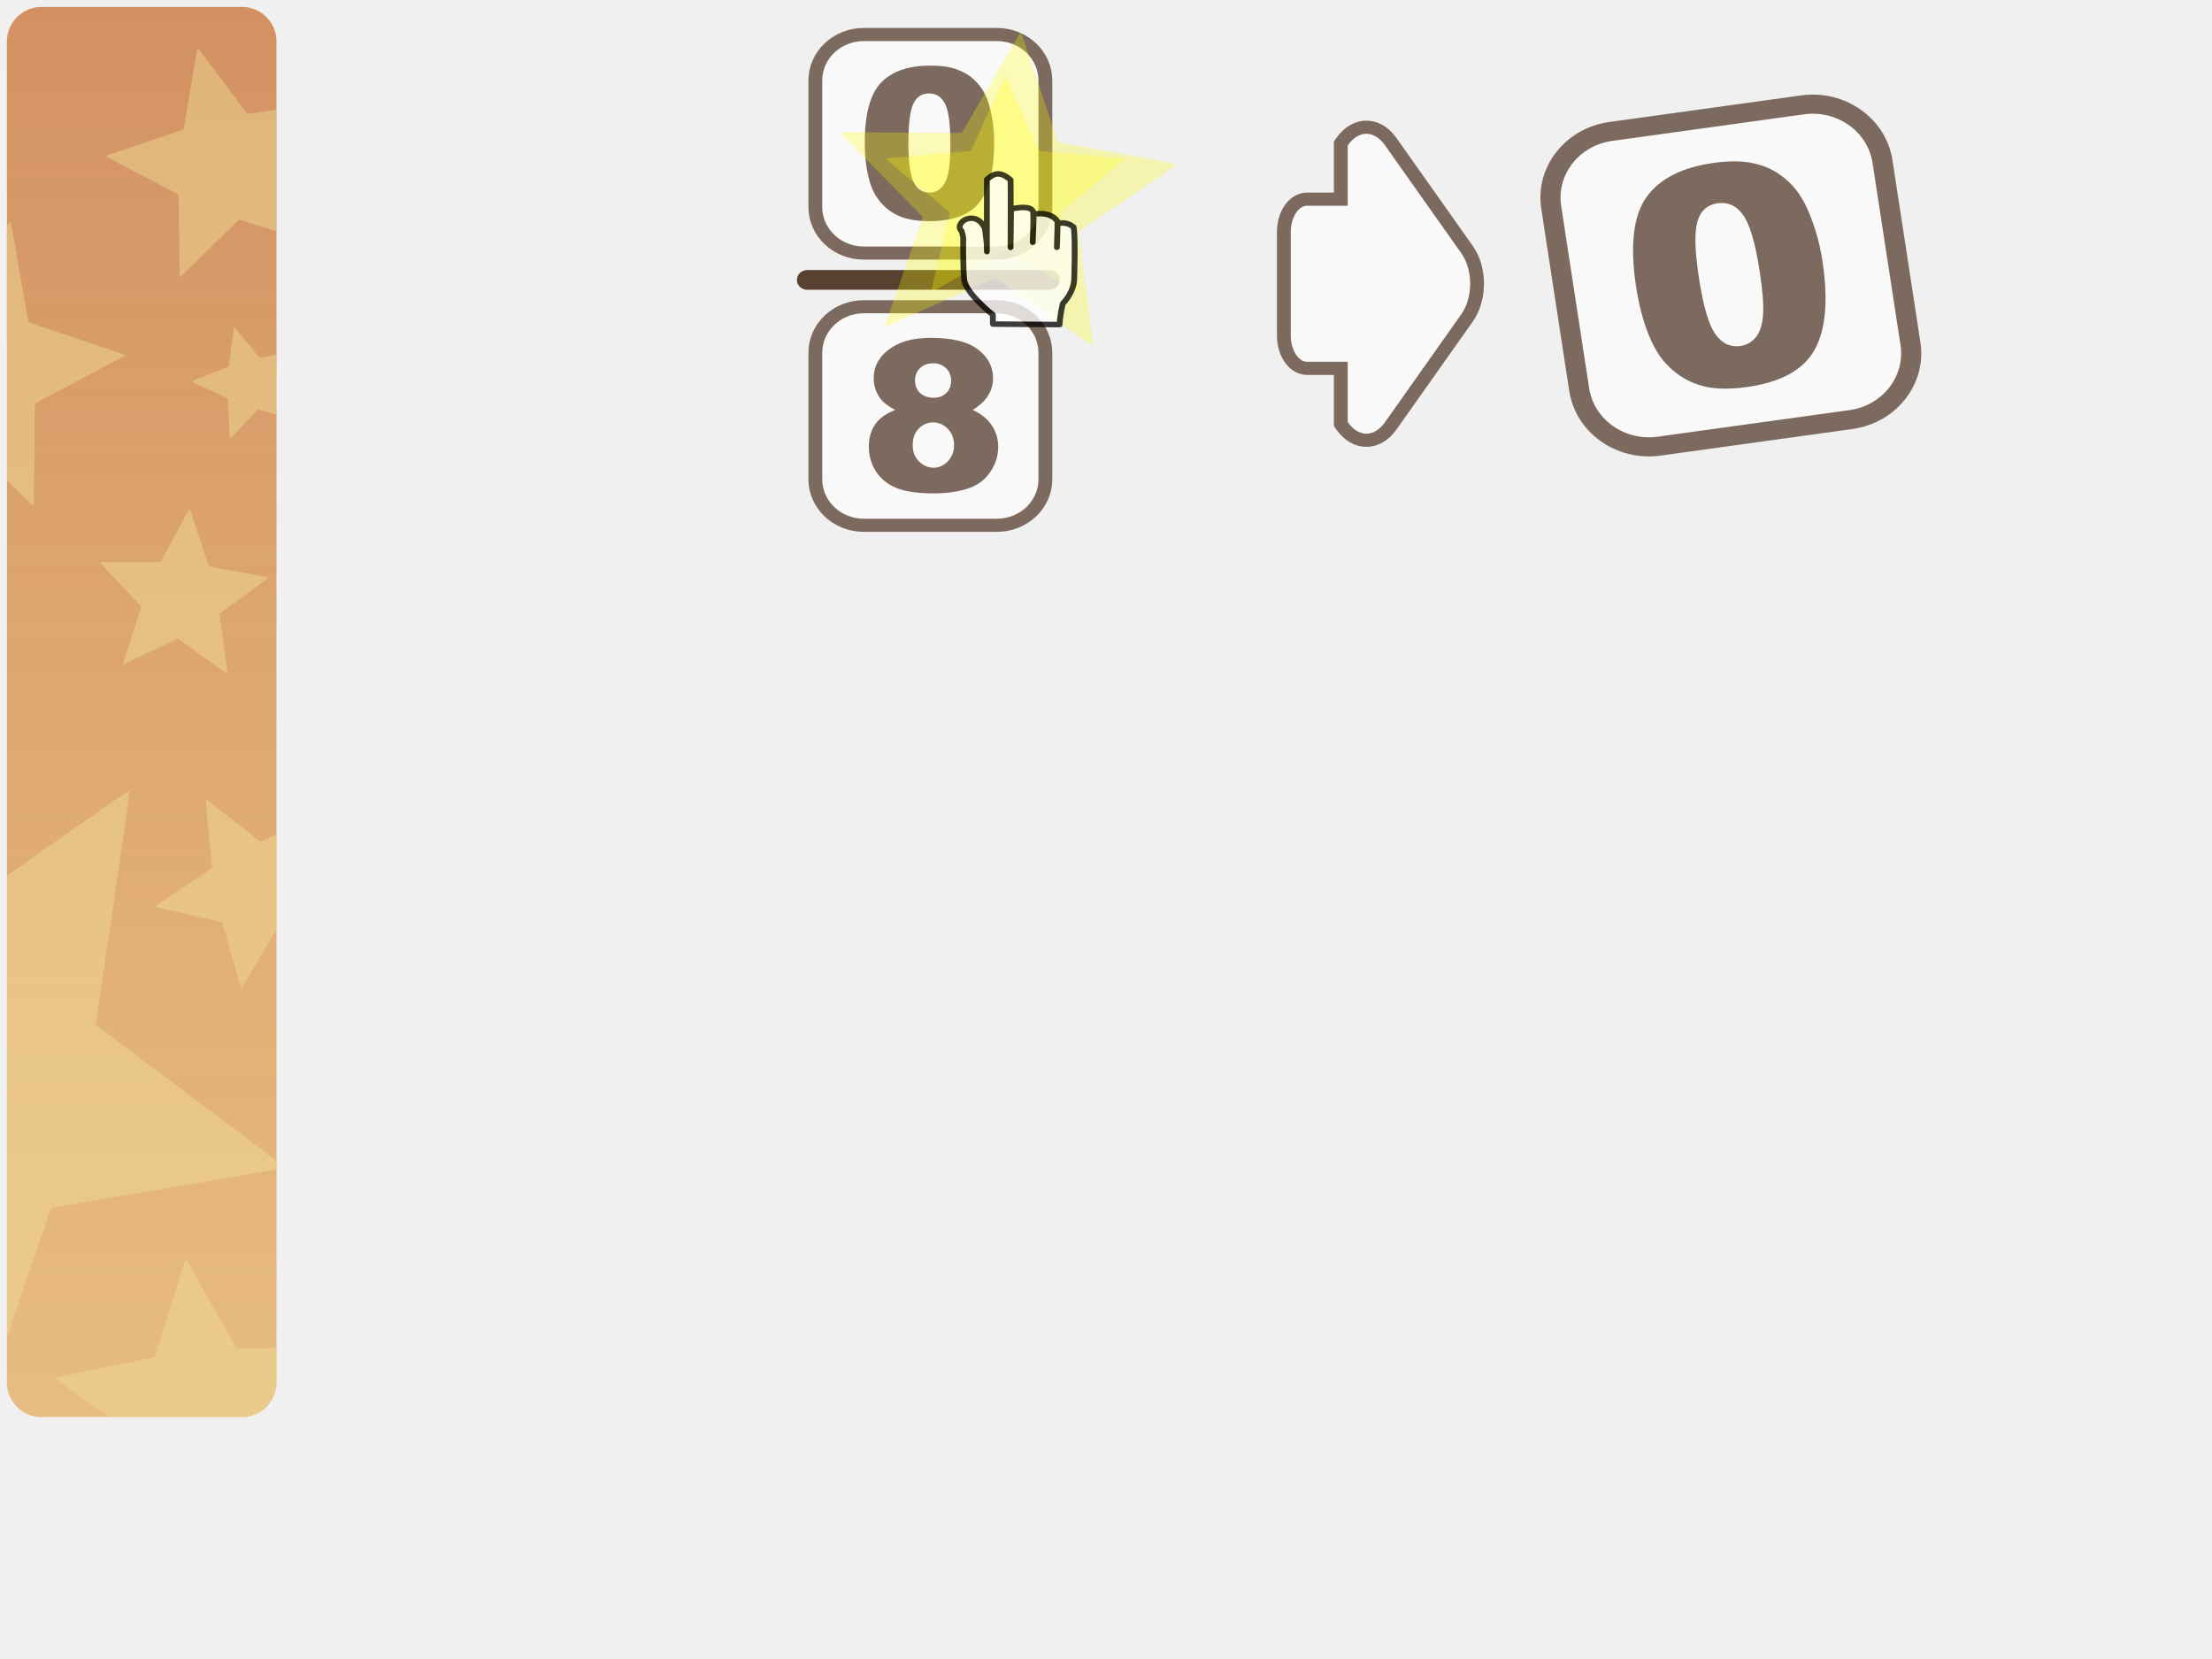
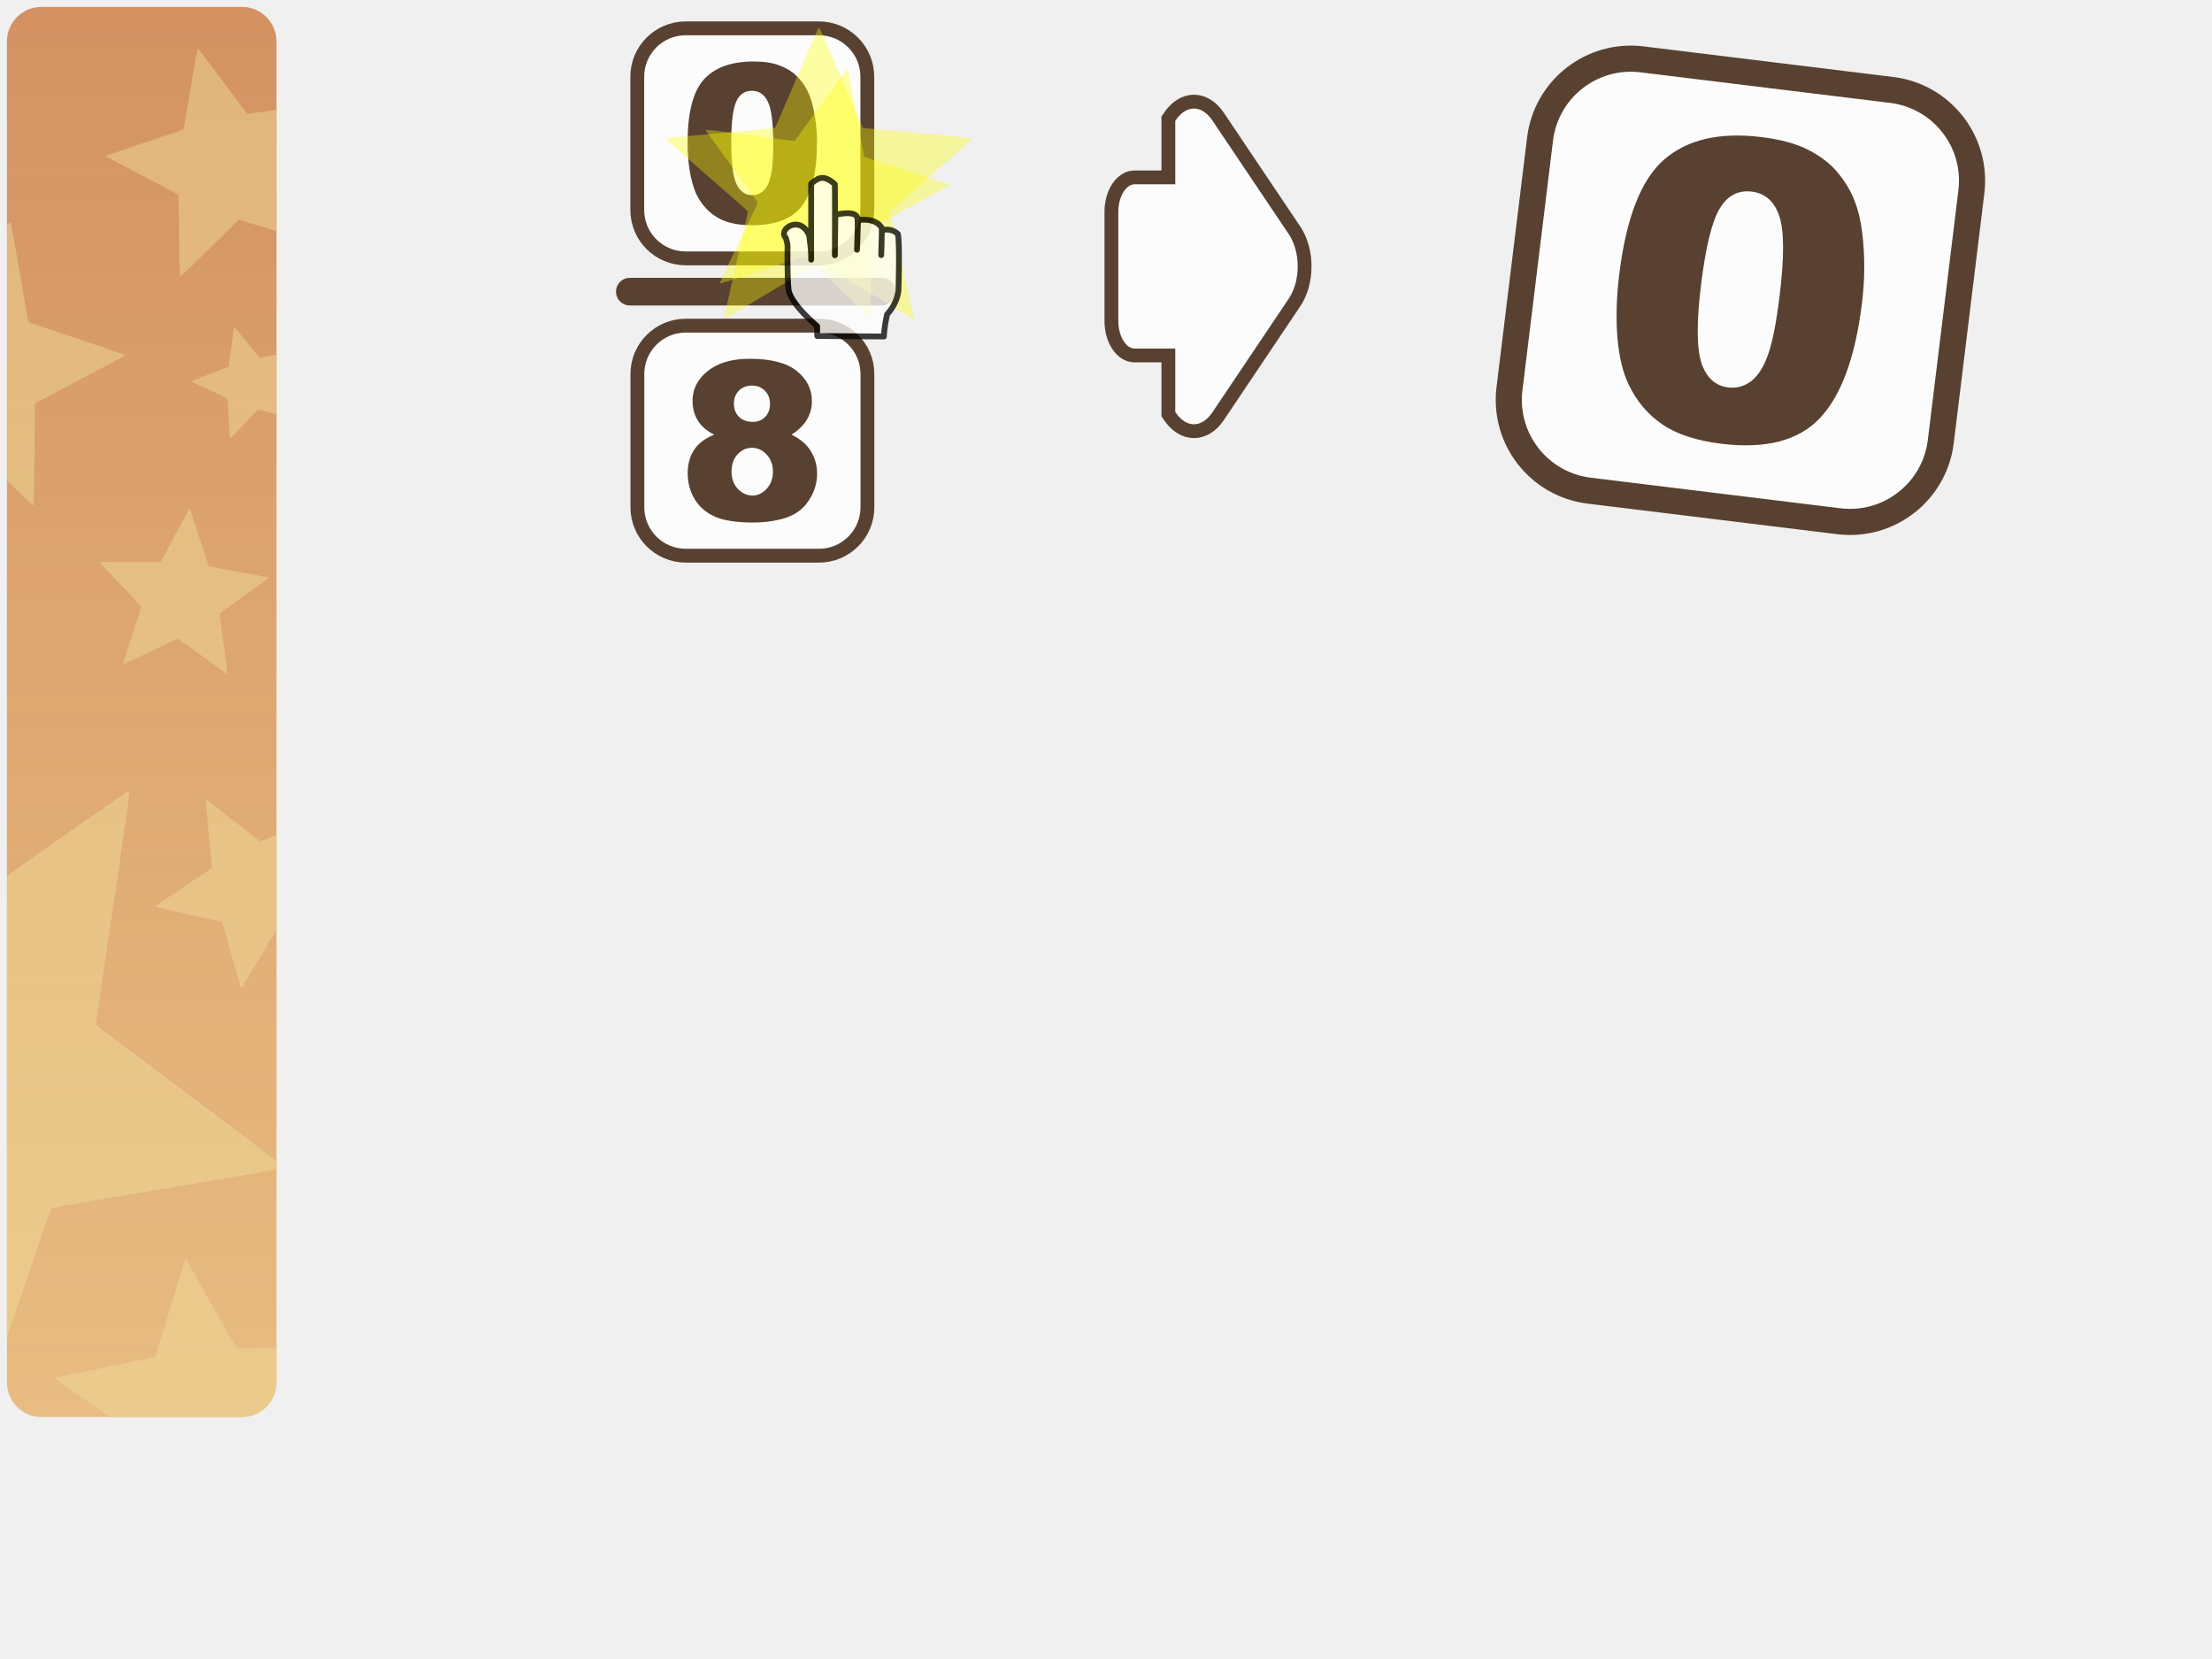
<svg xmlns="http://www.w3.org/2000/svg" xmlns:xlink="http://www.w3.org/1999/xlink" version="1.0" width="100%" height="100%" viewBox="0 0 640 480" id="equation" style="display:inline">
  <defs id="defs4">
    <linearGradient id="lg3412">
      <stop id="s3414" style="stop-color:#d39162;stop-opacity:1" offset="0" />
      <stop id="s3416" style="stop-color:#e5ad62;stop-opacity:0.78" offset="1" />
    </linearGradient>
    <linearGradient x1="41" y1="2" x2="41" y2="410" id="lg3418" xlink:href="#lg3412" gradientUnits="userSpaceOnUse" />
  </defs>
  <g id="source">
    <rect width="78" height="408" ry="10" x="2" y="2" id="rect6" style="fill:url(#lg3418);fill-opacity:1" />
-     <path d="M 57.21,14 C 56.98,14.05 53.24,37.22 53.09,37.40 C 52.93,37.58 30.67,44.95 30.65,45.18 C 30.63,45.42 51.50,56.14 51.62,56.34 C 51.74,56.54 51.87,80.00 52.09,80.09 C 52.31,80.18 68.95,63.64 69.18,63.59 C 69.29,63.56 74.58,65.22 80,66.90 L 80,31.75 C 75.57,32.39 71.64,32.97 71.56,32.93 C 71.34,32.84 57.44,13.94 57.21,14 z M 3,64.09 C 2.96,64.08 2.57,64.57 2,65.31 L 2,139 C 6.01,142.89 9.57,146.32 9.68,146.28 C 9.96,146.16 10.00,117.00 10.15,116.75 C 10.31,116.49 36.24,103.07 36.21,102.78 C 36.19,102.48 8.44,93.41 8.25,93.18 C 8.05,92.96 3.28,64.16 3,64.09 z M 67.75,94.59 C 67.63,94.62 66.25,106.00 66.18,106.09 C 66.11,106.18 55.41,110.22 55.40,110.34 C 55.40,110.45 65.81,115.24 65.87,115.34 C 65.93,115.43 66.45,126.89 66.56,126.93 C 66.67,126.97 74.45,118.56 74.56,118.53 C 74.61,118.51 77.30,119.22 80,119.93 L 80,102.62 C 77.64,103.07 75.17,103.54 75.12,103.53 C 75.01,103.49 67.86,94.56 67.75,94.59 z M 54.87,147.15 C 54.69,147.14 46.58,162.47 46.43,162.56 C 46.28,162.65 28.91,162.52 28.84,162.68 C 28.77,162.84 40.83,175.32 40.87,175.5 C 40.91,175.67 35.43,192.13 35.56,192.25 C 35.69,192.36 51.29,184.76 51.46,184.78 C 51.64,184.79 65.63,195.09 65.78,195 C 65.93,194.90 63.49,177.72 63.56,177.56 C 63.63,177.40 77.75,167.29 77.71,167.12 C 77.67,166.95 60.56,163.95 60.43,163.84 C 60.30,163.72 55.05,147.17 54.87,147.15 z M 37.37,228.90 C 37.02,228.69 17.94,242.16 2,253.40 L 2,386.93 C 8.02,369.30 14.61,349.80 14.90,349.56 C 15.37,349.16 68.92,340.57 80,338.34 L 80,336 C 70.07,328.13 28.00,297.05 27.78,296.5 C 27.52,295.86 37.95,229.26 37.37,228.90 z M 59.56,231.25 C 59.38,231.34 61.39,250.94 61.31,251.12 C 61.22,251.30 44.77,262.11 44.81,262.31 C 44.84,262.50 64.10,266.67 64.25,266.81 C 64.39,266.94 69.61,285.94 69.81,285.96 C 70.00,285.99 79.55,269.56 80,269 L 80,241.5 C 77.46,242.59 75.37,243.47 75.31,243.46 C 75.11,243.44 59.73,231.15 59.56,231.25 z M 53.71,364.37 C 53.42,364.40 45.06,392.45 44.84,392.65 C 44.62,392.85 15.90,398.39 15.84,398.68 C 15.80,398.86 24.67,405.07 31.71,410 L 70,410 C 75.54,410 80,405.54 80,400 L 80,389.96 C 73.99,390.07 68.54,390.15 68.43,390.09 C 68.18,389.94 54.01,364.34 53.71,364.37 z" id="p3562" style="opacity:0.76;fill:#eedd99;fill-opacity:0.60;fill-rule:nonzero;stroke:none;marker:none;visibility:visible;display:inline;overflow:visible;enable-background:accumulate" />
+     <path d="M 57.21,14 C 56.98,14.05 53.24,37.22 53.09,37.4 C 52.93,37.58 30.67,44.95 30.65,45.18 C 30.63,45.42 51.5,56.14 51.62,56.34 C 51.74,56.54 51.87,80 52.09,80.09 C 52.31,80.18 68.95,63.64 69.18,63.59 C 69.29,63.56 74.58,65.22 80,66.9 L 80,31.75 C 75.57,32.39 71.64,32.97 71.56,32.93 C 71.34,32.84 57.44,13.94 57.21,14 z M 3,64.09 C 2.96,64.08 2.57,64.57 2,65.31 L 2,139 C 6.01,142.89 9.57,146.32 9.68,146.28 C 9.96,146.16 10,117 10.15,116.75 C 10.31,116.49 36.24,103.07 36.21,102.78 C 36.19,102.48 8.44,93.41 8.25,93.18 C 8.05,92.96 3.28,64.16 3,64.09 z M 67.75,94.59 C 67.63,94.62 66.25,106 66.18,106.09 C 66.11,106.18 55.41,110.22 55.4,110.34 C 55.4,110.45 65.81,115.24 65.87,115.34 C 65.93,115.43 66.45,126.89 66.56,126.93 C 66.67,126.97 74.45,118.56 74.56,118.53 C 74.61,118.51 77.3,119.22 80,119.93 L 80,102.62 C 77.64,103.07 75.17,103.54 75.12,103.53 C 75.01,103.49 67.86,94.56 67.75,94.59 z M 54.87,147.15 C 54.69,147.14 46.58,162.47 46.43,162.56 C 46.28,162.65 28.91,162.52 28.84,162.68 C 28.77,162.84 40.83,175.32 40.87,175.5 C 40.91,175.67 35.43,192.13 35.56,192.25 C 35.69,192.36 51.29,184.76 51.46,184.78 C 51.64,184.79 65.63,195.09 65.78,195 C 65.93,194.9 63.49,177.72 63.56,177.56 C 63.63,177.4 77.75,167.29 77.71,167.12 C 77.67,166.95 60.56,163.95 60.43,163.84 C 60.3,163.72 55.05,147.17 54.87,147.15 z M 37.37,228.9 C 37.02,228.69 17.94,242.16 2,253.4 L 2,386.93 C 8.02,369.3 14.61,349.8 14.9,349.56 C 15.37,349.16 68.92,340.57 80,338.34 L 80,336 C 70.07,328.13 28,297.05 27.78,296.5 C 27.52,295.86 37.95,229.26 37.37,228.9 z M 59.56,231.25 C 59.38,231.34 61.39,250.94 61.31,251.12 C 61.22,251.3 44.77,262.11 44.81,262.31 C 44.84,262.5 64.1,266.67 64.25,266.81 C 64.39,266.94 69.61,285.94 69.81,285.96 C 70,285.99 79.55,269.56 80,269 L 80,241.5 C 77.46,242.59 75.37,243.47 75.31,243.46 C 75.11,243.44 59.73,231.15 59.56,231.25 z M 53.71,364.37 C 53.42,364.4 45.06,392.45 44.84,392.65 C 44.62,392.85 15.9,398.39 15.84,398.68 C 15.8,398.86 24.67,405.07 31.71,410 L 70,410 C 75.54,410 80,405.54 80,400 L 80,389.96 C 73.99,390.07 68.54,390.15 68.43,390.09 C 68.18,389.94 54.01,364.34 53.71,364.37 z" id="p3562" style="opacity:0.76;fill:#eedd99;fill-opacity:0.6;fill-rule:nonzero;stroke:none;marker:none;visibility:visible;display:inline;overflow:visible;enable-background:accumulate" />
  </g>
-   <g id="template" style="display:none;">
-     <path d="M 9.72e-07,-37.44 C 0.24,-37.44 9.69,-14.92 9.89,-14.78 C 10.09,-14.63 34.42,-12.61 34.50,-12.37 C 34.58,-12.14 16.08,3.79 16.00,4.03 C 15.93,4.26 21.52,28.03 21.32,28.18 C 21.12,28.32 0.24,15.66 6.60e-08,15.66 C -0.24,15.66 -21.12,28.32 -21.32,28.18 C -21.52,28.03 -15.93,4.26 -16.00,4.03 C -16.08,3.79 -34.58,-12.14 -34.50,-12.37 C -34.42,-12.61 -10.09,-14.63 -9.89,-14.78 C -9.69,-14.92 -0.24,-37.44 9.72e-07,-37.44 z" id="p2400" style="opacity:0.76;fill:#ffff00;fill-opacity:0.35;fill-rule:nonzero;stroke:none;marker:none;visibility:visible;display:inline;overflow:visible;enable-background:accumulate" />
-     <path d="M -8.19,12.28 C -8.19,11.71 -8.21,9.45 -8.21,9.45 C -8.21,9.45 -16.06,2.89 -16.49,-1.24 C -16.92,-5.37 -16.77,-13.79 -16.77,-13.79 C -16.77,-13.79 -16.74,-14.29 -17.25,-16.07 C -19.76,-18.54 -13.10,-23.03 -10.50,-16.79 C -9.93,-12.22 -9.91,-11.80 -9.93,-9.80 C -9.93,-9.08 -9.96,-29.16 -9.93,-31.77 C -8.34,-33.10 -6.58,-34.84 -3.08,-31.62 C -3.00,-29.68 -3.08,-11.08 -3.08,-11.08 L -2.94,-22.78 C -2.94,-22.78 3.33,-24.35 3.47,-21.64 C 3.62,-18.93 3.33,-12.65 3.33,-12.65 L 3.62,-21.21 C 3.62,-21.21 8.50,-22.25 10.50,-18.97 C 10.49,-14.68 10.33,-11.11 10.33,-11.11 C 10.33,-11.11 10.31,-11.48 10.53,-18.31 C 10.67,-18.31 13.03,-19.21 15.17,-17.22 C 15.74,-14.08 15.32,-1.09 15.32,-1.09 C 15.32,-1.09 15.28,2.46 12.03,6.03 C 11.12,10.11 11.11,12.43 11.11,12.43 L -8.19,12.28 z" id="p3179" style="opacity:0.76;fill:#ffffff;fill-rule:evenodd;stroke:#000000;stroke-width:1.68px;stroke-linecap:butt;stroke-linejoin:round;stroke-opacity:1;display:inline" />
-     <path d="M 1.77,36.41 C -0.75,36.41 -3.27,37.86 -5.21,40.74 L -5.63,41.36 L -5.63,58.33 L -15.41,58.33 C -19.12,58.33 -22.11,62.78 -22.11,68.30 L -22.11,99.87 C -22.11,105.39 -19.12,109.85 -15.41,109.85 L -5.63,109.85 L -5.63,126.81 L -5.21,127.44 C -1.33,133.20 4.89,133.20 8.76,127.44 L 30.89,94.49 C 34.76,88.72 34.76,79.45 30.89,73.68 L 8.76,40.74 C 6.82,37.86 4.30,36.41 1.77,36.41 z" id="p3214" style="opacity:0.76;fill:#ffffff;fill-opacity:0.78;fill-rule:nonzero;stroke:#584131;stroke-width:4;stroke-linecap:round;stroke-linejoin:miter;marker:none;stroke-miterlimit:4;stroke-dasharray:none;stroke-dashoffset:0;stroke-opacity:1;visibility:visible;display:inline;overflow:visible;enable-background:accumulate" />
-     <g transform="translate(-218.39,200.87)" id="g3376" style="opacity:0.76;display:inline">
-       <rect width="66.56" height="66.56" ry="14.01" x="224.23" y="45.54" id="r3378" style="fill:#ffffff;fill-opacity:0.78;fill-rule:nonzero;stroke:#584131;stroke-width:4;stroke-linecap:round;stroke-linejoin:miter;marker:none;stroke-miterlimit:4;stroke-dasharray:none;stroke-dashoffset:0;stroke-opacity:1;visibility:visible;display:inline;overflow:visible;enable-background:accumulate" />
-       <path d="M 265.38,54.95 L 265.38,101.54 L 252.51,101.54 L 252.51,71.01 C 250.42,72.59 248.40,73.87 246.45,74.85 C 244.51,75.83 242.07,76.77 239.13,77.67 L 239.13,67.23 C 243.47,65.83 246.83,64.15 249.23,62.20 C 251.62,60.24 253.50,57.82 254.85,54.95 L 265.38,54.95" id="text3382" style="font-size:64px;font-style:normal;font-variant:normal;font-weight:normal;font-stretch:normal;text-align:start;line-height:80.00%;writing-mode:lr-tb;text-anchor:start;opacity:1;fill:#584131;fill-opacity:1;fill-rule:nonzero;stroke:none;marker:none;visibility:visible;display:inline;overflow:visible;enable-background:accumulate;font-family:Arial Black;-inkscape-font-specification:Arial Black" />
+   <path d="M 345.442,29.403 C 342.922,29.403 340.402,30.853 338.462,33.733 L 338.042,34.353 L 338.042,51.323 L 328.262,51.323 C 324.552,51.323 321.562,55.773 321.562,61.293 L 321.562,92.863 C 321.562,98.383 324.552,102.843 328.262,102.843 L 338.042,102.843 L 338.042,119.803 L 338.462,120.433 C 342.342,126.193 348.562,126.193 352.432,120.433 L 374.562,87.483 C 378.432,81.713 378.432,72.443 374.562,66.673 L 352.432,33.733 C 350.492,30.853 347.972,29.403 345.442,29.403 z" id="path3323" style="opacity:1;fill:#ffffff;fill-opacity:0.78;fill-rule:nonzero;stroke:#584131;stroke-width:4;stroke-linecap:round;stroke-linejoin:miter;marker:none;stroke-miterlimit:4;stroke-dasharray:none;stroke-dashoffset:0;stroke-opacity:1;visibility:visible;overflow:visible;enable-background:accumulate" />
+   <g transform="translate(27.70049,0)" id="g3642">
+     <path d="M 154.528,84.382 L 227.387,84.382" id="path3640" style="fill:none;fill-rule:evenodd;stroke:#584131;stroke-width:8;stroke-linecap:round;stroke-linejoin:miter;stroke-miterlimit:4;stroke-dasharray:none;stroke-opacity:1" />
+     <g transform="translate(350.5819,-272.4841)" id="g3629">
+       <rect width="66.56" height="66.56" ry="14.01" x="-193.87" y="366.701" id="rect3631" style="opacity:1;fill:#ffffff;fill-opacity:0.78;fill-rule:nonzero;stroke:#584131;stroke-width:4;stroke-linecap:round;stroke-linejoin:miter;marker:none;stroke-miterlimit:4;stroke-dasharray:none;stroke-dashoffset:0;stroke-opacity:1;visibility:visible;overflow:visible;enable-background:accumulate" />
+       <path d="M -171.652,398.262 C -173.652,397.2 -175.11,396.012 -176.027,394.7 C -177.277,392.908 -177.902,390.846 -177.902,388.512 C -177.902,384.679 -176.1,381.544 -172.496,379.106 C -169.683,377.231 -165.965,376.294 -161.34,376.294 C -155.215,376.294 -150.694,377.46 -147.777,379.794 C -144.84,382.127 -143.371,385.064 -143.371,388.606 C -143.371,390.669 -143.954,392.596 -145.121,394.387 C -145.996,395.721 -147.371,397.012 -149.246,398.262 C -146.767,399.45 -144.923,401.023 -143.715,402.981 C -142.485,404.939 -141.871,407.106 -141.871,409.481 C -141.871,411.773 -142.402,413.919 -143.465,415.919 C -144.506,417.898 -145.798,419.429 -147.34,420.512 C -148.86,421.596 -150.767,422.387 -153.058,422.887 C -155.329,423.408 -157.756,423.669 -160.34,423.669 C -165.194,423.669 -168.902,423.096 -171.465,421.95 C -174.027,420.804 -175.975,419.117 -177.308,416.887 C -178.642,414.658 -179.308,412.169 -179.308,409.419 C -179.308,406.731 -178.683,404.46 -177.433,402.606 C -176.183,400.731 -174.256,399.283 -171.652,398.262 M -165.933,389.262 C -165.933,390.846 -165.444,392.127 -164.465,393.106 C -163.465,394.064 -162.142,394.544 -160.496,394.544 C -159.037,394.544 -157.84,394.064 -156.902,393.106 C -155.965,392.148 -155.496,390.908 -155.496,389.387 C -155.496,387.804 -155.985,386.523 -156.965,385.544 C -157.944,384.544 -159.194,384.044 -160.715,384.044 C -162.256,384.044 -163.517,384.533 -164.496,385.512 C -165.454,386.471 -165.933,387.721 -165.933,389.262 M -166.621,408.981 C -166.621,411.002 -166.006,412.658 -164.777,413.95 C -163.548,415.221 -162.142,415.856 -160.558,415.856 C -159.037,415.856 -157.673,415.21 -156.465,413.919 C -155.256,412.606 -154.652,410.95 -154.652,408.95 C -154.652,406.929 -155.267,405.273 -156.496,403.981 C -157.704,402.689 -159.11,402.044 -160.715,402.044 C -162.298,402.044 -163.683,402.669 -164.871,403.919 C -166.037,405.169 -166.621,406.856 -166.621,408.981" id="path3633" style="font-size:64px;font-style:normal;font-variant:normal;font-weight:normal;font-stretch:normal;text-align:start;line-height:80%;writing-mode:lr-tb;text-anchor:start;fill:#584131;fill-opacity:1;stroke:none;stroke-width:1px;stroke-linecap:butt;stroke-linejoin:miter;stroke-opacity:1;font-family:Arial Black;-inkscape-font-specification:Arial Black" />
    </g>
-     <g transform="translate(-213.72,112.11)" id="g3219" style="opacity:0.76;display:inline">
-       <rect width="66.56" height="66.56" ry="14.01" x="224.23" y="45.54" id="r3221" style="fill:#ffffff;fill-opacity:0.78;fill-rule:nonzero;stroke:#584131;stroke-width:4;stroke-linecap:round;stroke-linejoin:miter;marker:none;stroke-miterlimit:4;stroke-dasharray:none;stroke-dashoffset:0;stroke-opacity:1;visibility:visible;display:inline;overflow:visible;enable-background:accumulate" />
-       <path d="M 238.53,78.51 C 238.53,69.80 240.09,63.71 243.22,60.23 C 246.37,56.75 251.15,55.01 257.56,55.01 C 260.65,55.01 263.18,55.39 265.16,56.16 C 267.14,56.91 268.75,57.90 270.00,59.13 C 271.25,60.34 272.23,61.62 272.94,62.98 C 273.67,64.31 274.25,65.87 274.69,67.66 C 275.54,71.08 275.97,74.64 275.97,78.35 C 275.97,86.66 274.56,92.75 271.75,96.60 C 268.94,100.46 264.09,102.38 257.22,102.38 C 253.37,102.38 250.25,101.77 247.88,100.54 C 245.50,99.31 243.55,97.51 242.03,95.13 C 240.93,93.44 240.06,91.14 239.44,88.23 C 238.83,85.29 238.53,82.05 238.53,78.51 M 251.16,78.54 C 251.16,84.37 251.67,88.36 252.69,90.51 C 253.73,92.63 255.23,93.69 257.19,93.69 C 258.48,93.69 259.59,93.25 260.53,92.35 C 261.49,91.43 262.19,90.00 262.63,88.04 C 263.08,86.08 263.31,83.03 263.31,78.88 C 263.31,72.80 262.79,68.72 261.75,66.63 C 260.73,64.53 259.19,63.48 257.13,63.48 C 255.02,63.48 253.50,64.55 252.56,66.69 C 251.63,68.82 251.16,72.77 251.16,78.54" id="p3223" style="font-size:64px;font-style:normal;font-variant:normal;font-weight:normal;font-stretch:normal;text-align:start;line-height:80.00%;writing-mode:lr-tb;text-anchor:start;fill:#584131;fill-opacity:1;stroke:none;font-family:Arial Black;-inkscape-font-specification:Arial Black" />
+     <g transform="translate(268.7985,-436.7499)" id="g3617">
+       <rect width="66.56" height="66.56" ry="14.01" x="-112.118" y="444.949" id="rect3619" style="opacity:1;fill:#ffffff;fill-opacity:0.78;fill-rule:nonzero;stroke:#584131;stroke-width:4;stroke-linecap:round;stroke-linejoin:miter;marker:none;stroke-miterlimit:4;stroke-dasharray:none;stroke-dashoffset:0;stroke-opacity:1;visibility:visible;overflow:visible;enable-background:accumulate" />
+       <path d="M -97.558,478.044 C -97.558,469.334 -95.998,463.244 -92.868,459.764 C -89.718,456.284 -84.938,454.544 -78.528,454.544 C -75.438,454.544 -72.908,454.924 -70.928,455.694 C -68.948,456.444 -67.338,457.434 -66.088,458.664 C -64.838,459.874 -63.858,461.154 -63.148,462.514 C -62.418,463.844 -61.838,465.404 -61.398,467.194 C -60.548,470.614 -60.118,474.174 -60.118,477.884 C -60.118,486.194 -61.528,492.284 -64.338,496.134 C -67.148,499.994 -71.998,501.914 -78.868,501.914 C -82.718,501.914 -85.838,501.304 -88.208,500.074 C -90.588,498.844 -92.538,497.044 -94.058,494.664 C -95.158,492.974 -96.028,490.674 -96.648,487.764 C -97.258,484.824 -97.558,481.584 -97.558,478.044 M -84.928,478.074 C -84.928,483.904 -84.418,487.894 -83.398,490.044 C -82.358,492.164 -80.858,493.224 -78.898,493.224 C -77.608,493.224 -76.498,492.784 -75.558,491.884 C -74.598,490.964 -73.898,489.534 -73.458,487.574 C -73.008,485.614 -72.778,482.564 -72.778,478.414 C -72.778,472.334 -73.298,468.254 -74.338,466.164 C -75.358,464.064 -76.898,463.014 -78.958,463.014 C -81.068,463.014 -82.588,464.084 -83.528,466.224 C -84.458,468.354 -84.928,472.304 -84.928,478.074" id="path3621" style="font-size:64px;font-style:normal;font-variant:normal;font-weight:normal;font-stretch:normal;text-align:start;line-height:80%;writing-mode:lr-tb;text-anchor:start;opacity:1;fill:#584131;fill-opacity:1;stroke:none;font-family:Arial Black;-inkscape-font-specification:Arial Black" />
    </g>
  </g>
-   <g id="div0" transform="scale(1,0.95)">
-     <g transform="translate(11.67,-35.03)" id="g3326" style="opacity:0.76;display:inline">
-       <rect width="66.56" height="66.56" ry="14.01" x="224.23" y="45.54" id="r3328" style="fill:#ffffff;fill-opacity:0.78;fill-rule:nonzero;stroke:#584131;stroke-width:4;stroke-linecap:round;stroke-linejoin:miter;marker:none;stroke-miterlimit:4;stroke-dasharray:none;stroke-dashoffset:0;stroke-opacity:1;visibility:visible;display:inline;overflow:visible;enable-background:accumulate" />
-       <path d="M 238.53,78.51 C 238.53,69.80 240.09,63.71 243.22,60.23 C 246.37,56.75 251.15,55.01 257.56,55.01 C 260.65,55.01 263.18,55.39 265.16,56.16 C 267.14,56.91 268.75,57.90 270.00,59.13 C 271.25,60.34 272.23,61.62 272.94,62.98 C 273.67,64.31 274.25,65.87 274.69,67.66 C 275.54,71.08 275.97,74.64 275.97,78.35 C 275.97,86.66 274.56,92.75 271.75,96.60 C 268.94,100.46 264.09,102.38 257.22,102.38 C 253.37,102.38 250.25,101.77 247.88,100.54 C 245.50,99.31 243.55,97.51 242.03,95.13 C 240.93,93.44 240.06,91.14 239.44,88.23 C 238.83,85.29 238.53,82.05 238.53,78.51 M 251.16,78.54 C 251.16,84.37 251.67,88.36 252.69,90.51 C 253.73,92.63 255.23,93.69 257.19,93.69 C 258.48,93.69 259.59,93.25 260.53,92.35 C 261.49,91.43 262.19,90.00 262.63,88.04 C 263.08,86.08 263.31,83.03 263.31,78.88 C 263.31,72.80 262.79,68.72 261.75,66.63 C 260.73,64.53 259.19,63.48 257.13,63.48 C 255.02,63.48 253.50,64.55 252.56,66.69 C 251.63,68.82 251.16,72.77 251.16,78.54" id="p3330" style="font-size:64px;font-style:normal;font-variant:normal;font-weight:normal;font-stretch:normal;text-align:start;line-height:80.00%;writing-mode:lr-tb;text-anchor:start;fill:#584131;fill-opacity:1;stroke:none;font-family:Arial Black;-inkscape-font-specification:Arial Black" />
-     </g>
-     <g transform="translate(11.67,47.88)" id="g3332" style="opacity:0.76;display:inline">
-       <rect width="66.56" height="66.56" ry="14.01" x="224.23" y="45.54" id="r3334" style="fill:#ffffff;fill-opacity:0.78;fill-rule:nonzero;stroke:#584131;stroke-width:4;stroke-linecap:round;stroke-linejoin:miter;marker:none;stroke-miterlimit:4;stroke-dasharray:none;stroke-dashoffset:0;stroke-opacity:1;visibility:visible;display:inline;overflow:visible;enable-background:accumulate" />
-       <path d="M 259.04,124.86 C 257.04,123.80 255.58,122.61 254.66,121.30 C 253.41,119.50 252.79,117.44 252.79,115.11 C 252.79,111.28 254.59,108.14 258.19,105.70 C 261.00,103.83 264.72,102.89 269.35,102.89 C 275.47,102.89 279.99,104.06 282.91,106.39 C 285.85,108.72 287.32,111.66 287.32,115.20 C 287.32,117.27 286.73,119.19 285.57,120.98 C 284.69,122.32 283.32,123.61 281.44,124.86 C 283.92,126.05 285.76,127.62 286.97,129.58 C 288.20,131.54 288.82,133.70 288.82,136.08 C 288.82,138.37 288.29,140.52 287.22,142.52 C 286.18,144.49 284.89,146.03 283.35,147.11 C 281.83,148.19 279.92,148.98 277.63,149.48 C 275.36,150.00 272.93,150.27 270.35,150.27 C 265.49,150.27 261.79,149.69 259.22,148.55 C 256.66,147.40 254.71,145.71 253.38,143.48 C 252.05,141.25 251.38,138.77 251.38,136.02 C 251.38,133.33 252.00,131.06 253.25,129.20 C 254.50,127.33 256.43,125.88 259.04,124.86 M 264.75,115.86 C 264.75,117.44 265.24,118.72 266.22,119.70 C 267.22,120.66 268.55,121.14 270.19,121.14 C 271.65,121.14 272.85,120.66 273.79,119.70 C 274.72,118.74 275.19,117.50 275.19,115.98 C 275.19,114.40 274.70,113.12 273.72,112.14 C 272.74,111.14 271.49,110.64 269.97,110.64 C 268.43,110.64 267.17,111.13 266.19,112.11 C 265.23,113.07 264.75,114.32 264.75,115.86 M 264.07,135.58 C 264.07,137.60 264.68,139.25 265.91,140.55 C 267.14,141.82 268.55,142.45 270.13,142.45 C 271.65,142.45 273.01,141.81 274.22,140.52 C 275.43,139.20 276.04,137.55 276.04,135.55 C 276.04,133.53 275.42,131.87 274.19,130.58 C 272.98,129.29 271.58,128.64 269.97,128.64 C 268.39,128.64 267.00,129.27 265.82,130.52 C 264.65,131.77 264.07,133.45 264.07,135.58" transform="translate(-11.67,-47.88)" id="text3338" style="font-size:64px;font-style:normal;font-variant:normal;font-weight:normal;font-stretch:normal;text-align:start;line-height:80.00%;writing-mode:lr-tb;text-anchor:start;fill:#584131;fill-opacity:1;fill-rule:nonzero;stroke:none;marker:none;visibility:visible;display:inline;overflow:visible;enable-background:accumulate;font-family:Arial Black;-inkscape-font-specification:Arial Black" />
-     </g>
-     <path d="M 233.57,85.25 L 303.64,85.25" id="p3344" style="opacity:1;fill:none;fill-opacity:0.78;fill-rule:nonzero;stroke:#584131;stroke-width:6;stroke-linecap:round;stroke-linejoin:miter;marker:none;stroke-miterlimit:4;stroke-dasharray:none;stroke-dashoffset:0;stroke-opacity:1;visibility:visible;display:inline;overflow:visible;enable-background:accumulate" />
-     <use transform="translate(393.57,2.33)" id="use3351" x="0" y="0" width="640" height="480" xlink:href="#p3214" />
-     <use transform="matrix(1.44,-0.21,0.21,1.44,103.97,77.38)" id="use3353" x="0" y="0" width="640" height="480" xlink:href="#g3326" />
-     <use transform="translate(290.80,60.72)" id="use3357" x="0" y="0" width="640" height="480" xlink:href="#p2400" />
-     <use transform="matrix(1.41,0.14,-0.14,1.41,290.11,62.67)" id="use3359" x="0" y="0" width="640" height="480" xlink:href="#p2400" />
-     <use transform="translate(295.47,86.42)" id="use3355" x="0" y="0" width="640" height="480" xlink:href="#p3179" />
+   <g transform="matrix(1.874876,0.2296146,-0.2296146,1.874876,761.1784,-794.5267)" id="g3623">
+     <rect width="66.56" height="66.56" ry="14.01" x="-112.118" y="444.949" id="rect3625" style="opacity:1;fill:#ffffff;fill-opacity:0.78;fill-rule:nonzero;stroke:#584131;stroke-width:4;stroke-linecap:round;stroke-linejoin:miter;marker:none;stroke-miterlimit:4;stroke-dasharray:none;stroke-dashoffset:0;stroke-opacity:1;visibility:visible;overflow:visible;enable-background:accumulate" />
+     <path d="M -97.558,478.044 C -97.558,469.334 -95.998,463.244 -92.868,459.764 C -89.718,456.284 -84.938,454.544 -78.528,454.544 C -75.438,454.544 -72.908,454.924 -70.928,455.694 C -68.948,456.444 -67.338,457.434 -66.088,458.664 C -64.838,459.874 -63.858,461.154 -63.148,462.514 C -62.418,463.844 -61.838,465.404 -61.398,467.194 C -60.548,470.614 -60.118,474.174 -60.118,477.884 C -60.118,486.194 -61.528,492.284 -64.338,496.134 C -67.148,499.994 -71.998,501.914 -78.868,501.914 C -82.718,501.914 -85.838,501.304 -88.208,500.074 C -90.588,498.844 -92.538,497.044 -94.058,494.664 C -95.158,492.974 -96.028,490.674 -96.648,487.764 C -97.258,484.824 -97.558,481.584 -97.558,478.044 M -84.928,478.074 C -84.928,483.904 -84.418,487.894 -83.398,490.044 C -82.358,492.164 -80.858,493.224 -78.898,493.224 C -77.608,493.224 -76.498,492.784 -75.558,491.884 C -74.598,490.964 -73.898,489.534 -73.458,487.574 C -73.008,485.614 -72.778,482.564 -72.778,478.414 C -72.778,472.334 -73.298,468.254 -74.338,466.164 C -75.358,464.064 -76.898,463.014 -78.958,463.014 C -81.068,463.014 -82.588,464.084 -83.528,466.224 C -84.458,468.354 -84.928,472.304 -84.928,478.074" id="path3627" style="font-size:64px;font-style:normal;font-variant:normal;font-weight:normal;font-stretch:normal;text-align:start;line-height:80%;writing-mode:lr-tb;text-anchor:start;opacity:1;fill:#584131;fill-opacity:1;stroke:none;font-family:Arial Black;-inkscape-font-specification:Arial Black" />
+   </g>
+   <g transform="translate(57.29692,-60.28902)" id="g3635">
+     <path d="M 179.651,68.171 C 179.96,68.171 192.101,97.104 192.358,97.284 C 192.615,97.477 223.873,100.072 223.975,100.38 C 224.078,100.676 200.31,121.142 200.207,121.45 C 200.117,121.746 207.299,152.284 207.042,152.477 C 206.785,152.657 179.96,136.392 179.651,136.392 C 179.343,136.392 152.517,152.657 152.26,152.477 C 152.003,152.284 159.185,121.746 159.095,121.45 C 158.992,121.142 135.224,100.676 135.327,100.38 C 135.43,100.072 166.688,97.477 166.945,97.284 C 167.202,97.104 179.343,68.171 179.651,68.171 z" id="path3327" style="opacity:1;fill:#ffff00;fill-opacity:0.35;fill-rule:nonzero;stroke:none;marker:none;visibility:visible;overflow:visible;enable-background:accumulate" />
+     <path d="M 187.918,80.198 C 188.163,80.253 192.611,105.453 192.783,105.643 C 192.953,105.842 217.349,113.535 217.376,113.798 C 217.404,114.052 194.813,126.052 194.676,126.279 C 194.551,126.498 194.766,152.082 194.527,152.19 C 194.29,152.286 175.88,134.519 175.635,134.463 C 175.389,134.408 151.123,142.516 150.951,142.326 C 150.781,142.127 161.992,119.128 161.974,118.877 C 161.948,118.613 146.726,98.054 146.861,97.838 C 146.999,97.611 172.33,101.174 172.569,101.067 C 172.806,100.971 187.672,80.142 187.918,80.198 z" id="path3333" style="opacity:1;fill:#ffff00;fill-opacity:0.35;fill-rule:nonzero;stroke:none;marker:none;visibility:visible;overflow:visible;enable-background:accumulate" />
+     <path d="M 179.145,157.499 C 179.145,156.929 179.125,154.669 179.125,154.669 C 179.125,154.669 171.275,148.109 170.845,143.979 C 170.415,139.849 170.565,131.429 170.565,131.429 C 170.565,131.429 170.595,130.929 170.085,129.149 C 167.575,126.679 174.235,122.189 176.835,128.429 C 177.405,132.999 177.425,133.419 177.405,135.419 C 177.405,136.139 177.375,116.059 177.405,113.449 C 178.995,112.119 180.755,110.379 184.255,113.599 C 184.335,115.539 184.255,134.139 184.255,134.139 L 184.395,122.439 C 184.395,122.439 190.665,120.869 190.805,123.579 C 190.955,126.289 190.665,132.569 190.665,132.569 L 190.955,124.009 C 190.955,124.009 195.835,122.969 197.835,126.249 C 197.825,130.539 197.665,134.109 197.665,134.109 C 197.665,134.109 197.645,133.739 197.865,126.909 C 198.005,126.909 200.365,126.009 202.505,127.999 C 203.075,131.139 202.655,144.129 202.655,144.129 C 202.655,144.129 202.615,147.679 199.365,151.249 C 198.455,155.329 198.445,157.649 198.445,157.649 L 179.145,157.499 z" id="path3329" style="opacity:0.76;fill:#ffffff;fill-rule:evenodd;stroke:#000000;stroke-width:1.68px;stroke-linecap:butt;stroke-linejoin:round;stroke-opacity:1" />
  </g>
</svg>
